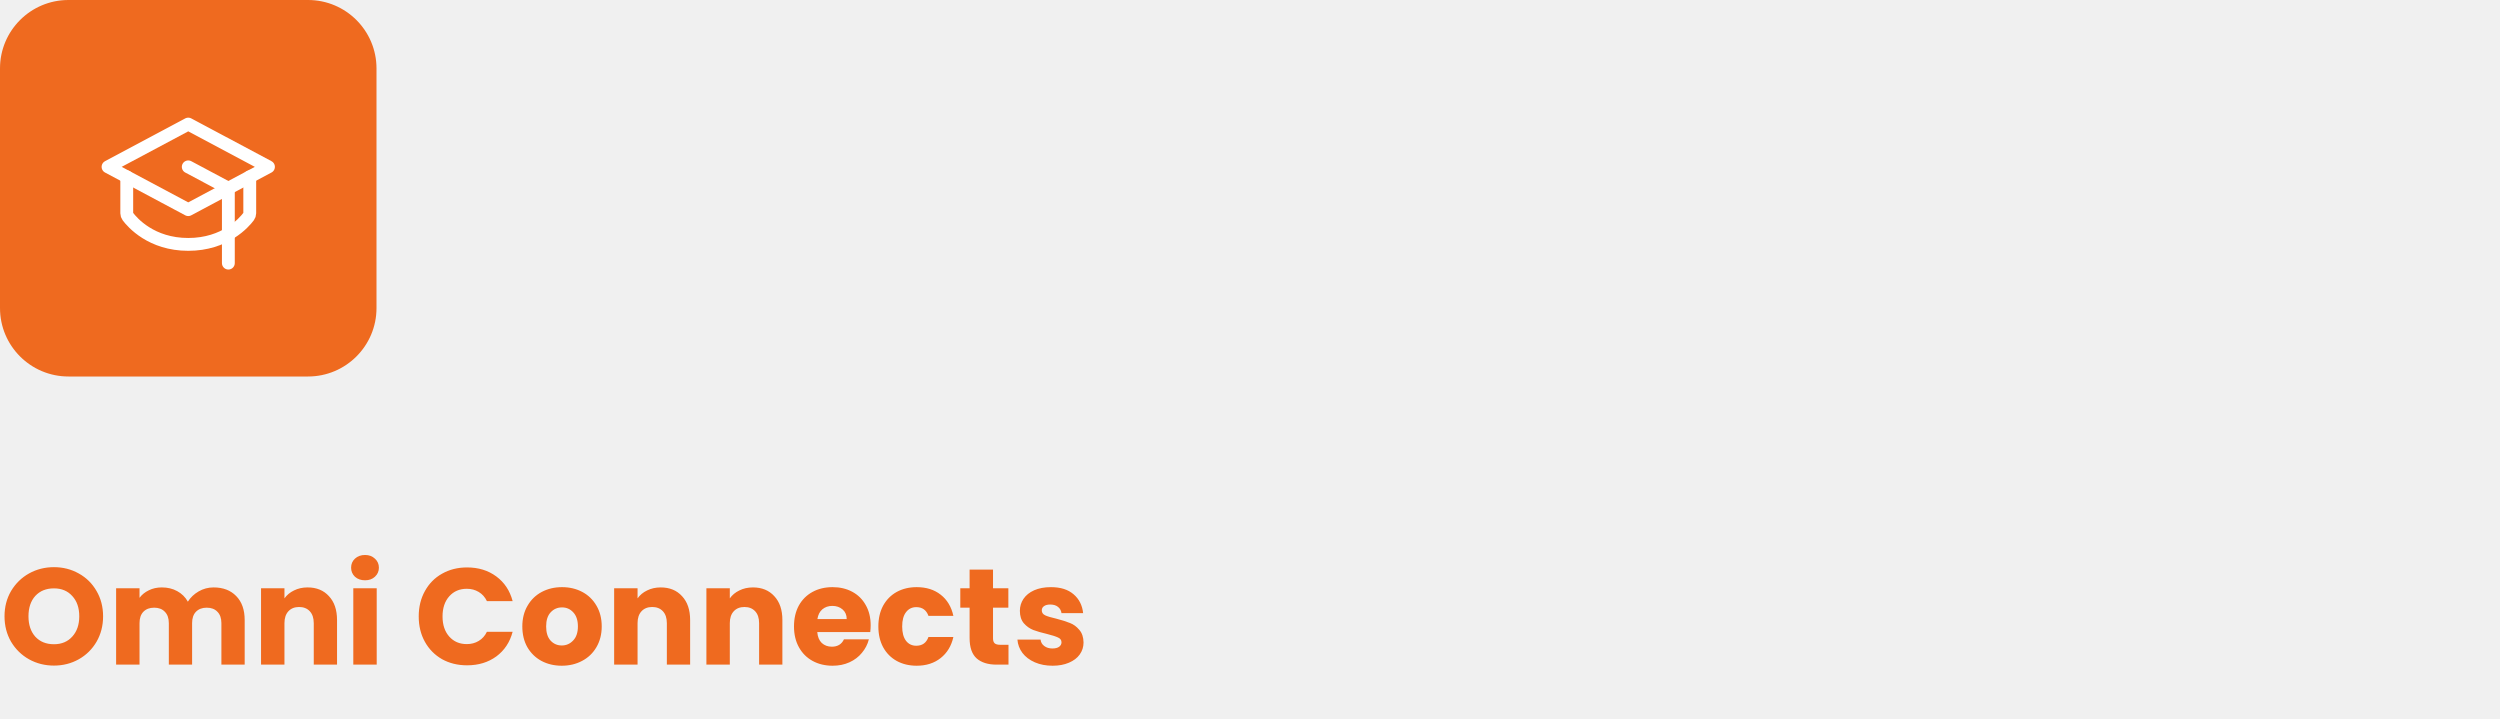
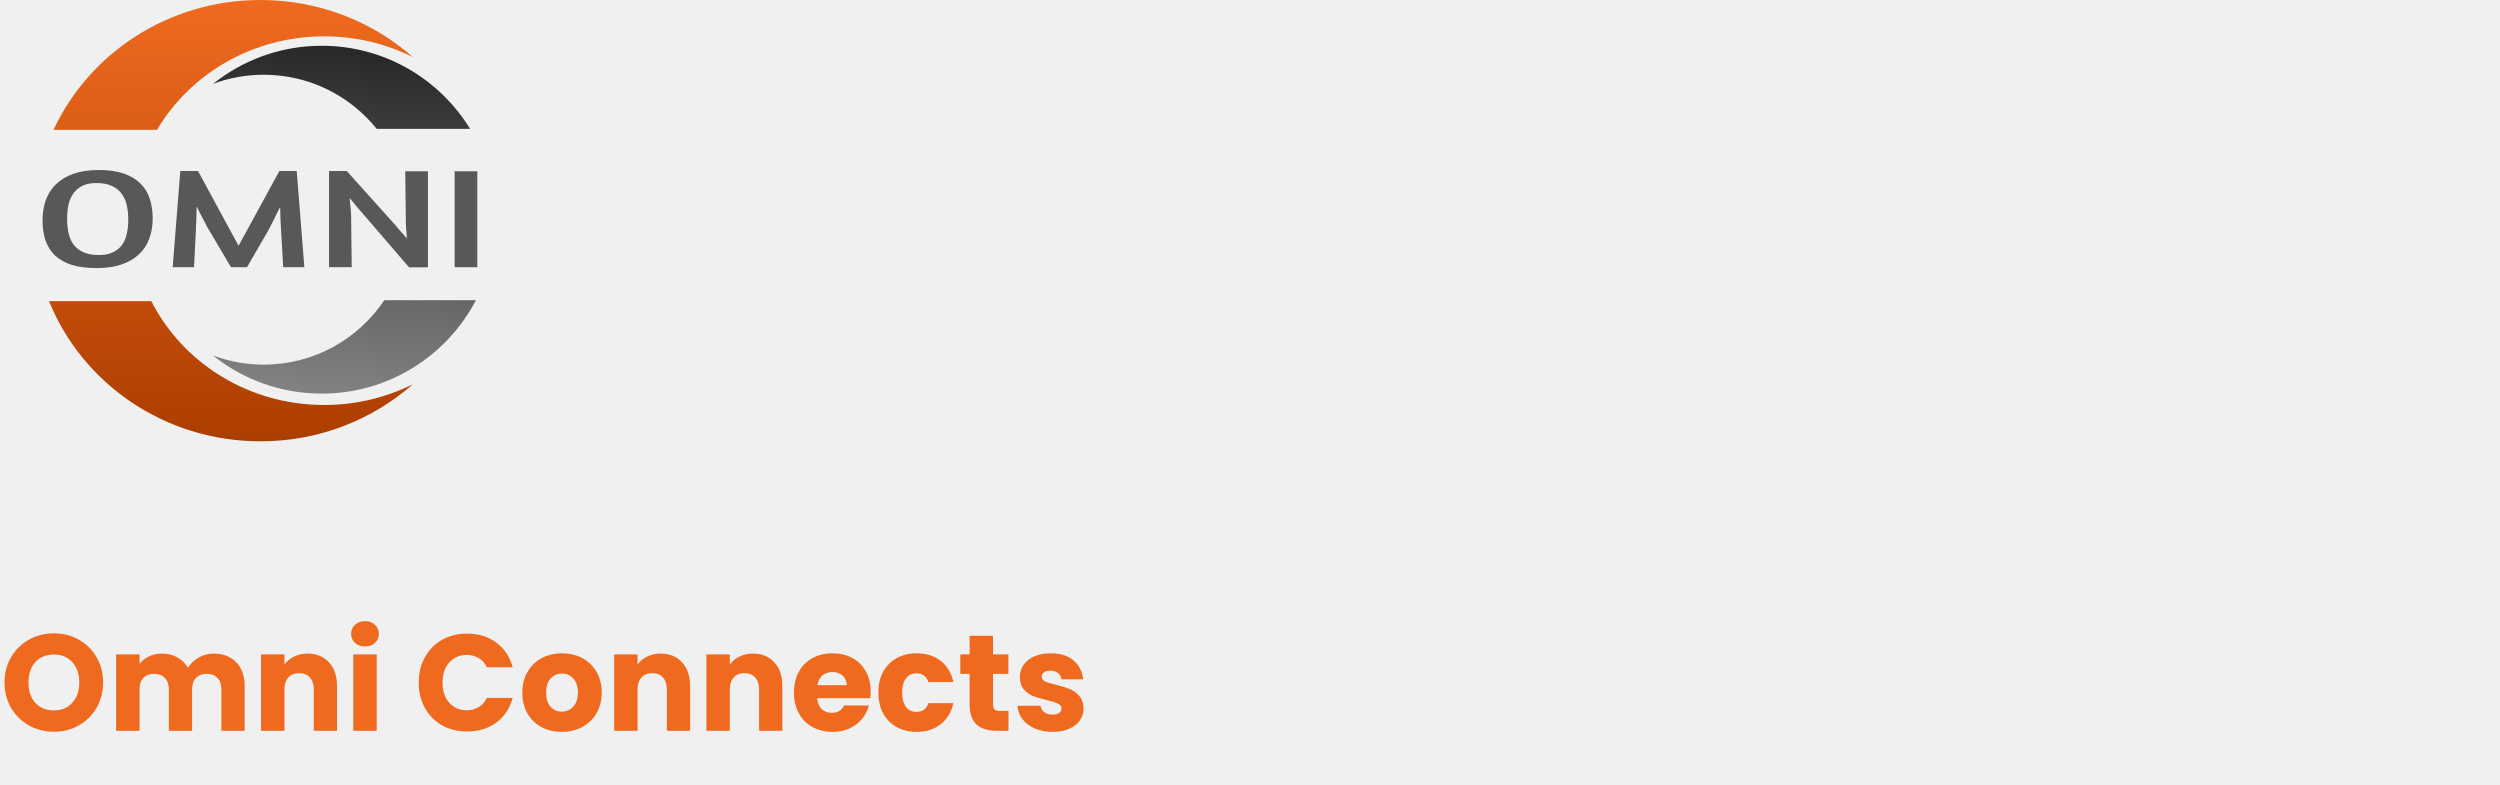
- <svg xmlns="http://www.w3.org/2000/svg" width="529" height="152" viewBox="0 0 529 152" fill="none">
-   <path d="M11.414 140.839C9.502 140.839 7.745 140.395 6.142 139.507C4.558 138.618 3.293 137.382 2.347 135.799C1.42 134.196 0.956 132.399 0.956 130.41C0.956 128.421 1.42 126.634 2.347 125.051C3.293 123.467 4.558 122.231 6.142 121.343C7.745 120.454 9.502 120.01 11.414 120.01C13.326 120.01 15.074 120.454 16.658 121.343C18.261 122.231 19.516 123.467 20.424 125.051C21.351 126.634 21.814 128.421 21.814 130.41C21.814 132.399 21.351 134.196 20.424 135.799C19.497 137.382 18.241 138.618 16.658 139.507C15.074 140.395 13.326 140.839 11.414 140.839ZM11.414 136.32C13.036 136.32 14.33 135.779 15.296 134.698C16.281 133.616 16.773 132.187 16.773 130.41C16.773 128.614 16.281 127.185 15.296 126.123C14.33 125.041 13.036 124.5 11.414 124.5C9.772 124.5 8.459 125.031 7.474 126.094C6.509 127.156 6.026 128.595 6.026 130.41C6.026 132.206 6.509 133.645 7.474 134.727C8.459 135.789 9.772 136.32 11.414 136.32ZM45.197 124.298C47.205 124.298 48.798 124.906 49.977 126.123C51.174 127.339 51.773 129.029 51.773 131.192V140.636H46.848V131.859C46.848 130.816 46.568 130.014 46.008 129.454C45.467 128.875 44.714 128.585 43.748 128.585C42.782 128.585 42.02 128.875 41.459 129.454C40.919 130.014 40.648 130.816 40.648 131.859V140.636H35.724V131.859C35.724 130.816 35.443 130.014 34.883 129.454C34.343 128.875 33.589 128.585 32.624 128.585C31.658 128.585 30.895 128.875 30.335 129.454C29.794 130.014 29.524 130.816 29.524 131.859V140.636H24.57V124.471H29.524V126.499C30.026 125.823 30.683 125.292 31.494 124.906C32.305 124.5 33.222 124.298 34.246 124.298C35.463 124.298 36.544 124.558 37.491 125.08C38.456 125.601 39.209 126.345 39.75 127.31C40.31 126.422 41.073 125.698 42.039 125.138C43.005 124.578 44.057 124.298 45.197 124.298ZM65.087 124.298C66.98 124.298 68.486 124.916 69.606 126.152C70.746 127.368 71.316 129.049 71.316 131.192V140.636H66.391V131.859C66.391 130.777 66.111 129.937 65.55 129.338C64.99 128.74 64.237 128.44 63.291 128.44C62.344 128.44 61.591 128.74 61.031 129.338C60.471 129.937 60.191 130.777 60.191 131.859V140.636H55.237V124.471H60.191V126.615C60.693 125.901 61.369 125.34 62.219 124.935C63.069 124.51 64.025 124.298 65.087 124.298ZM77.249 122.791C76.38 122.791 75.666 122.54 75.106 122.038C74.565 121.516 74.294 120.879 74.294 120.126C74.294 119.353 74.565 118.716 75.106 118.214C75.666 117.692 76.38 117.432 77.249 117.432C78.099 117.432 78.794 117.692 79.335 118.214C79.895 118.716 80.175 119.353 80.175 120.126C80.175 120.879 79.895 121.516 79.335 122.038C78.794 122.54 78.099 122.791 77.249 122.791ZM79.712 124.471V140.636H74.758V124.471H79.712ZM88.601 130.439C88.601 128.431 89.035 126.644 89.904 125.08C90.773 123.496 91.981 122.27 93.525 121.401C95.09 120.512 96.857 120.068 98.827 120.068C101.241 120.068 103.308 120.705 105.026 121.98C106.745 123.255 107.894 124.993 108.474 127.195H103.028C102.622 126.345 102.043 125.698 101.289 125.254C100.555 124.809 99.715 124.587 98.769 124.587C97.243 124.587 96.007 125.118 95.061 126.181C94.115 127.243 93.641 128.662 93.641 130.439C93.641 132.216 94.115 133.635 95.061 134.698C96.007 135.76 97.243 136.291 98.769 136.291C99.715 136.291 100.555 136.069 101.289 135.625C102.043 135.181 102.622 134.534 103.028 133.684H108.474C107.894 135.885 106.745 137.624 105.026 138.898C103.308 140.154 101.241 140.781 98.827 140.781C96.857 140.781 95.09 140.347 93.525 139.478C91.981 138.589 90.773 137.363 89.904 135.799C89.035 134.234 88.601 132.448 88.601 130.439ZM118.866 140.868C117.282 140.868 115.853 140.53 114.578 139.854C113.323 139.178 112.328 138.213 111.594 136.957C110.88 135.702 110.523 134.234 110.523 132.554C110.523 130.893 110.89 129.435 111.623 128.18C112.357 126.905 113.362 125.93 114.636 125.254C115.911 124.578 117.34 124.24 118.924 124.24C120.507 124.24 121.937 124.578 123.211 125.254C124.486 125.93 125.49 126.905 126.224 128.18C126.958 129.435 127.325 130.893 127.325 132.554C127.325 134.215 126.948 135.683 126.195 136.957C125.461 138.213 124.447 139.178 123.153 139.854C121.879 140.53 120.45 140.868 118.866 140.868ZM118.866 136.581C119.812 136.581 120.614 136.233 121.27 135.538C121.946 134.843 122.284 133.848 122.284 132.554C122.284 131.26 121.956 130.265 121.299 129.57C120.662 128.875 119.87 128.527 118.924 128.527C117.958 128.527 117.157 128.875 116.519 129.57C115.882 130.246 115.563 131.241 115.563 132.554C115.563 133.848 115.872 134.843 116.49 135.538C117.128 136.233 117.919 136.581 118.866 136.581ZM139.803 124.298C141.695 124.298 143.202 124.916 144.322 126.152C145.462 127.368 146.031 129.049 146.031 131.192V140.636H141.106V131.859C141.106 130.777 140.826 129.937 140.266 129.338C139.706 128.74 138.953 128.44 138.007 128.44C137.06 128.44 136.307 128.74 135.747 129.338C135.187 129.937 134.907 130.777 134.907 131.859V140.636H129.953V124.471H134.907V126.615C135.409 125.901 136.085 125.34 136.935 124.935C137.785 124.51 138.741 124.298 139.803 124.298ZM159.323 124.298C161.216 124.298 162.722 124.916 163.843 126.152C164.982 127.368 165.552 129.049 165.552 131.192V140.636H160.627V131.859C160.627 130.777 160.347 129.937 159.787 129.338C159.227 128.74 158.474 128.44 157.527 128.44C156.581 128.44 155.828 128.74 155.268 129.338C154.708 129.937 154.428 130.777 154.428 131.859V140.636H149.474V124.471H154.428V126.615C154.93 125.901 155.606 125.34 156.455 124.935C157.305 124.51 158.261 124.298 159.323 124.298ZM184.232 132.293C184.232 132.757 184.203 133.24 184.145 133.742H172.934C173.011 134.746 173.33 135.518 173.89 136.059C174.47 136.581 175.174 136.841 176.005 136.841C177.241 136.841 178.1 136.32 178.583 135.277H183.856C183.585 136.339 183.093 137.295 182.378 138.145C181.683 138.995 180.804 139.661 179.742 140.144C178.68 140.627 177.492 140.868 176.179 140.868C174.595 140.868 173.185 140.53 171.949 139.854C170.713 139.178 169.747 138.213 169.052 136.957C168.357 135.702 168.009 134.234 168.009 132.554C168.009 130.874 168.347 129.406 169.023 128.151C169.719 126.895 170.684 125.93 171.92 125.254C173.156 124.578 174.576 124.24 176.179 124.24C177.743 124.24 179.134 124.568 180.35 125.225C181.567 125.881 182.513 126.818 183.189 128.035C183.885 129.251 184.232 130.671 184.232 132.293ZM179.163 130.99C179.163 130.14 178.873 129.464 178.294 128.962C177.714 128.46 176.99 128.208 176.121 128.208C175.29 128.208 174.585 128.45 174.006 128.933C173.446 129.416 173.098 130.101 172.963 130.99H179.163ZM185.861 132.554C185.861 130.874 186.199 129.406 186.875 128.151C187.57 126.895 188.526 125.93 189.743 125.254C190.979 124.578 192.389 124.24 193.972 124.24C196 124.24 197.69 124.771 199.042 125.833C200.413 126.895 201.311 128.392 201.736 130.323H196.464C196.019 129.087 195.16 128.469 193.885 128.469C192.978 128.469 192.253 128.826 191.713 129.541C191.172 130.236 190.901 131.241 190.901 132.554C190.901 133.867 191.172 134.881 191.713 135.596C192.253 136.291 192.978 136.639 193.885 136.639C195.16 136.639 196.019 136.021 196.464 134.785H201.736C201.311 136.677 200.413 138.164 199.042 139.246C197.671 140.327 195.981 140.868 193.972 140.868C192.389 140.868 190.979 140.53 189.743 139.854C188.526 139.178 187.57 138.213 186.875 136.957C186.199 135.702 185.861 134.234 185.861 132.554ZM213.396 136.436V140.636H210.875C209.079 140.636 207.679 140.202 206.675 139.333C205.67 138.444 205.168 137.006 205.168 135.016V128.585H203.198V124.471H205.168V120.532H210.122V124.471H213.367V128.585H210.122V135.074C210.122 135.557 210.238 135.905 210.47 136.117C210.701 136.33 211.088 136.436 211.628 136.436H213.396ZM222.731 140.868C221.321 140.868 220.066 140.627 218.965 140.144C217.864 139.661 216.995 139.005 216.358 138.174C215.72 137.324 215.363 136.378 215.286 135.335H220.182C220.24 135.895 220.5 136.349 220.964 136.697C221.427 137.044 221.997 137.218 222.673 137.218C223.291 137.218 223.764 137.102 224.093 136.87C224.44 136.619 224.614 136.301 224.614 135.914C224.614 135.451 224.373 135.113 223.89 134.9C223.407 134.669 222.625 134.418 221.543 134.147C220.384 133.877 219.419 133.597 218.646 133.307C217.874 132.998 217.207 132.525 216.647 131.888C216.087 131.231 215.807 130.352 215.807 129.251C215.807 128.324 216.058 127.484 216.56 126.731C217.082 125.958 217.835 125.35 218.82 124.906C219.824 124.462 221.012 124.24 222.383 124.24C224.411 124.24 226.005 124.742 227.163 125.746C228.342 126.75 229.017 128.083 229.191 129.744H224.614C224.537 129.184 224.286 128.74 223.861 128.411C223.455 128.083 222.915 127.919 222.239 127.919C221.659 127.919 221.215 128.035 220.906 128.266C220.597 128.479 220.442 128.778 220.442 129.164C220.442 129.628 220.684 129.976 221.167 130.207C221.669 130.439 222.441 130.671 223.484 130.903C224.682 131.212 225.657 131.521 226.41 131.83C227.163 132.119 227.82 132.602 228.38 133.278C228.96 133.935 229.259 134.823 229.278 135.943C229.278 136.89 229.008 137.74 228.467 138.493C227.946 139.227 227.183 139.806 226.178 140.231C225.193 140.656 224.044 140.868 222.731 140.868Z" fill="#EF6A1F" />
-   <rect width="79.667" height="79.667" rx="14.485" fill="#EF6A1F" />
-   <path d="M22.859 35.307L39.833 26.254L56.808 35.307L39.833 44.36L22.859 35.307Z" stroke="white" stroke-width="2.716" stroke-linecap="round" stroke-linejoin="round" />
-   <path d="M48.321 55.676V39.833L39.833 35.307" stroke="white" stroke-width="2.716" stroke-linecap="round" stroke-linejoin="round" />
-   <path d="M52.847 37.415V45.138C52.846 45.378 52.767 45.612 52.621 45.803C51.673 47.076 47.656 51.715 39.833 51.715C32.011 51.715 27.994 47.076 27.046 45.803C26.9 45.612 26.821 45.378 26.82 45.138V37.415" stroke="white" stroke-width="2.716" stroke-linecap="round" stroke-linejoin="round" />
+ <svg xmlns="http://www.w3.org/2000/svg" width="529" height="166" viewBox="0 0 529 166" fill="none">
+   <path d="M11.414 154.839C9.502 154.839 7.745 154.395 6.142 153.507C4.558 152.618 3.293 151.382 2.347 149.799C1.42 148.196 0.956 146.399 0.956 144.41C0.956 142.421 1.42 140.634 2.347 139.051C3.293 137.467 4.558 136.231 6.142 135.343C7.745 134.454 9.502 134.01 11.414 134.01C13.326 134.01 15.074 134.454 16.658 135.343C18.261 136.231 19.516 137.467 20.424 139.051C21.351 140.634 21.814 142.421 21.814 144.41C21.814 146.399 21.351 148.196 20.424 149.799C19.497 151.382 18.241 152.618 16.658 153.507C15.074 154.395 13.326 154.839 11.414 154.839ZM11.414 150.32C13.036 150.32 14.33 149.779 15.296 148.698C16.281 147.616 16.773 146.187 16.773 144.41C16.773 142.614 16.281 141.185 15.296 140.123C14.33 139.041 13.036 138.5 11.414 138.5C9.772 138.5 8.459 139.031 7.474 140.094C6.509 141.156 6.026 142.595 6.026 144.41C6.026 146.206 6.509 147.645 7.474 148.727C8.459 149.789 9.772 150.32 11.414 150.32ZM45.197 138.298C47.205 138.298 48.798 138.906 49.977 140.123C51.174 141.339 51.773 143.029 51.773 145.192V154.636H46.848V145.859C46.848 144.816 46.568 144.014 46.008 143.454C45.467 142.875 44.714 142.585 43.748 142.585C42.782 142.585 42.02 142.875 41.459 143.454C40.919 144.014 40.648 144.816 40.648 145.859V154.636H35.724V145.859C35.724 144.816 35.443 144.014 34.883 143.454C34.343 142.875 33.589 142.585 32.624 142.585C31.658 142.585 30.895 142.875 30.335 143.454C29.794 144.014 29.524 144.816 29.524 145.859V154.636H24.57V138.471H29.524V140.499C30.026 139.823 30.683 139.292 31.494 138.906C32.305 138.5 33.222 138.298 34.246 138.298C35.463 138.298 36.544 138.558 37.491 139.08C38.456 139.601 39.209 140.345 39.75 141.31C40.31 140.422 41.073 139.698 42.039 139.138C43.005 138.578 44.057 138.298 45.197 138.298ZM65.087 138.298C66.98 138.298 68.486 138.916 69.606 140.152C70.746 141.368 71.316 143.049 71.316 145.192V154.636H66.391V145.859C66.391 144.777 66.111 143.937 65.55 143.338C64.99 142.74 64.237 142.44 63.291 142.44C62.344 142.44 61.591 142.74 61.031 143.338C60.471 143.937 60.191 144.777 60.191 145.859V154.636H55.237V138.471H60.191V140.615C60.693 139.901 61.369 139.34 62.219 138.935C63.069 138.51 64.025 138.298 65.087 138.298ZM77.249 136.791C76.38 136.791 75.666 136.54 75.106 136.038C74.565 135.516 74.294 134.879 74.294 134.126C74.294 133.353 74.565 132.716 75.106 132.214C75.666 131.692 76.38 131.432 77.249 131.432C78.099 131.432 78.794 131.692 79.335 132.214C79.895 132.716 80.175 133.353 80.175 134.126C80.175 134.879 79.895 135.516 79.335 136.038C78.794 136.54 78.099 136.791 77.249 136.791ZM79.712 138.471V154.636H74.758V138.471H79.712ZM88.601 144.439C88.601 142.431 89.035 140.644 89.904 139.08C90.773 137.496 91.981 136.27 93.525 135.401C95.09 134.512 96.857 134.068 98.827 134.068C101.241 134.068 103.308 134.705 105.026 135.98C106.745 137.255 107.894 138.993 108.474 141.195H103.028C102.622 140.345 102.043 139.698 101.289 139.254C100.555 138.809 99.715 138.587 98.769 138.587C97.243 138.587 96.007 139.118 95.061 140.181C94.115 141.243 93.641 142.662 93.641 144.439C93.641 146.216 94.115 147.635 95.061 148.698C96.007 149.76 97.243 150.291 98.769 150.291C99.715 150.291 100.555 150.069 101.289 149.625C102.043 149.181 102.622 148.534 103.028 147.684H108.474C107.894 149.885 106.745 151.624 105.026 152.898C103.308 154.154 101.241 154.781 98.827 154.781C96.857 154.781 95.09 154.347 93.525 153.478C91.981 152.589 90.773 151.363 89.904 149.799C89.035 148.234 88.601 146.448 88.601 144.439ZM118.866 154.868C117.282 154.868 115.853 154.53 114.578 153.854C113.323 153.178 112.328 152.213 111.594 150.957C110.88 149.702 110.523 148.234 110.523 146.554C110.523 144.893 110.89 143.435 111.623 142.18C112.357 140.905 113.362 139.93 114.636 139.254C115.911 138.578 117.34 138.24 118.924 138.24C120.507 138.24 121.937 138.578 123.211 139.254C124.486 139.93 125.49 140.905 126.224 142.18C126.958 143.435 127.325 144.893 127.325 146.554C127.325 148.215 126.948 149.683 126.195 150.957C125.461 152.213 124.447 153.178 123.153 153.854C121.879 154.53 120.45 154.868 118.866 154.868ZM118.866 150.581C119.812 150.581 120.614 150.233 121.27 149.538C121.946 148.843 122.284 147.848 122.284 146.554C122.284 145.26 121.956 144.265 121.299 143.57C120.662 142.875 119.87 142.527 118.924 142.527C117.958 142.527 117.157 142.875 116.519 143.57C115.882 144.246 115.563 145.241 115.563 146.554C115.563 147.848 115.872 148.843 116.49 149.538C117.128 150.233 117.919 150.581 118.866 150.581ZM139.803 138.298C141.695 138.298 143.202 138.916 144.322 140.152C145.462 141.368 146.031 143.049 146.031 145.192V154.636H141.106V145.859C141.106 144.777 140.826 143.937 140.266 143.338C139.706 142.74 138.953 142.44 138.007 142.44C137.06 142.44 136.307 142.74 135.747 143.338C135.187 143.937 134.907 144.777 134.907 145.859V154.636H129.953V138.471H134.907V140.615C135.409 139.901 136.085 139.34 136.935 138.935C137.785 138.51 138.741 138.298 139.803 138.298ZM159.323 138.298C161.216 138.298 162.722 138.916 163.843 140.152C164.982 141.368 165.552 143.049 165.552 145.192V154.636H160.627V145.859C160.627 144.777 160.347 143.937 159.787 143.338C159.227 142.74 158.474 142.44 157.527 142.44C156.581 142.44 155.828 142.74 155.268 143.338C154.708 143.937 154.428 144.777 154.428 145.859V154.636H149.474V138.471H154.428V140.615C154.93 139.901 155.606 139.34 156.455 138.935C157.305 138.51 158.261 138.298 159.323 138.298ZM184.232 146.293C184.232 146.757 184.203 147.24 184.145 147.742H172.934C173.011 148.746 173.33 149.518 173.89 150.059C174.47 150.581 175.174 150.841 176.005 150.841C177.241 150.841 178.1 150.32 178.583 149.277H183.856C183.585 150.339 183.093 151.295 182.378 152.145C181.683 152.995 180.804 153.661 179.742 154.144C178.68 154.627 177.492 154.868 176.179 154.868C174.595 154.868 173.185 154.53 171.949 153.854C170.713 153.178 169.747 152.213 169.052 150.957C168.357 149.702 168.009 148.234 168.009 146.554C168.009 144.874 168.347 143.406 169.023 142.151C169.719 140.895 170.684 139.93 171.92 139.254C173.156 138.578 174.576 138.24 176.179 138.24C177.743 138.24 179.134 138.568 180.35 139.225C181.567 139.881 182.513 140.818 183.189 142.035C183.885 143.251 184.232 144.671 184.232 146.293ZM179.163 144.99C179.163 144.14 178.873 143.464 178.294 142.962C177.714 142.46 176.99 142.208 176.121 142.208C175.29 142.208 174.585 142.45 174.006 142.933C173.446 143.416 173.098 144.101 172.963 144.99H179.163ZM185.861 146.554C185.861 144.874 186.199 143.406 186.875 142.151C187.57 140.895 188.526 139.93 189.743 139.254C190.979 138.578 192.389 138.24 193.972 138.24C196 138.24 197.69 138.771 199.042 139.833C200.413 140.895 201.311 142.392 201.736 144.323H196.464C196.019 143.087 195.16 142.469 193.885 142.469C192.978 142.469 192.253 142.826 191.713 143.541C191.172 144.236 190.901 145.241 190.901 146.554C190.901 147.867 191.172 148.881 191.713 149.596C192.253 150.291 192.978 150.639 193.885 150.639C195.16 150.639 196.019 150.021 196.464 148.785H201.736C201.311 150.677 200.413 152.164 199.042 153.246C197.671 154.327 195.981 154.868 193.972 154.868C192.389 154.868 190.979 154.53 189.743 153.854C188.526 153.178 187.57 152.213 186.875 150.957C186.199 149.702 185.861 148.234 185.861 146.554ZM213.396 150.436V154.636H210.875C209.079 154.636 207.679 154.202 206.675 153.333C205.67 152.444 205.168 151.006 205.168 149.016V142.585H203.198V138.471H205.168V134.532H210.122V138.471H213.367V142.585H210.122V149.074C210.122 149.557 210.238 149.905 210.47 150.117C210.701 150.33 211.088 150.436 211.628 150.436H213.396ZM222.731 154.868C221.321 154.868 220.066 154.627 218.965 154.144C217.864 153.661 216.995 153.005 216.358 152.174C215.72 151.324 215.363 150.378 215.286 149.335H220.182C220.24 149.895 220.5 150.349 220.964 150.697C221.427 151.044 221.997 151.218 222.673 151.218C223.291 151.218 223.764 151.102 224.093 150.87C224.44 150.619 224.614 150.301 224.614 149.914C224.614 149.451 224.373 149.113 223.89 148.9C223.407 148.669 222.625 148.418 221.543 148.147C220.384 147.877 219.419 147.597 218.646 147.307C217.874 146.998 217.207 146.525 216.647 145.888C216.087 145.231 215.807 144.352 215.807 143.251C215.807 142.324 216.058 141.484 216.56 140.731C217.082 139.958 217.835 139.35 218.82 138.906C219.824 138.462 221.012 138.24 222.383 138.24C224.411 138.24 226.005 138.742 227.163 139.746C228.342 140.75 229.017 142.083 229.191 143.744H224.614C224.537 143.184 224.286 142.74 223.861 142.411C223.455 142.083 222.915 141.919 222.239 141.919C221.659 141.919 221.215 142.035 220.906 142.266C220.597 142.479 220.442 142.778 220.442 143.164C220.442 143.628 220.684 143.976 221.167 144.207C221.669 144.439 222.441 144.671 223.484 144.903C224.682 145.212 225.657 145.521 226.41 145.83C227.163 146.119 227.82 146.602 228.38 147.278C228.96 147.935 229.259 148.823 229.278 149.943C229.278 150.89 229.008 151.74 228.467 152.493C227.946 153.227 227.183 153.806 226.178 154.231C225.193 154.656 224.044 154.868 222.731 154.868Z" fill="#EF6A1F" />
+   <path fill-rule="evenodd" clip-rule="evenodd" d="M55.809 77.156C52.038 77.156 48.426 76.476 45.09 75.231C51.388 80.275 59.38 83.291 68.077 83.291C82.259 83.291 94.567 75.27 100.713 63.517H81.32C75.819 71.741 66.446 77.156 55.809 77.156ZM79.707 27.262C74.085 20.282 65.469 15.816 55.809 15.816C52.039 15.816 48.429 16.496 45.093 17.74C51.391 12.698 59.382 9.683 68.077 9.683C81.357 9.683 92.995 16.716 99.467 27.262H79.707Z" fill="url(#paint0_linear_317_761)" />
+   <path fill-rule="evenodd" clip-rule="evenodd" d="M68.604 7.691C75.376 7.691 81.76 9.28 87.376 12.09C78.85 4.577 67.535 0 55.121 0C35.642 0 18.87 11.269 11.331 27.465H33.23C40.218 15.657 53.441 7.691 68.604 7.691ZM32.023 63.72H10.377C17.378 81.086 34.772 93.383 55.121 93.383C67.533 93.383 78.845 88.808 87.37 81.298C81.757 84.106 75.374 85.694 68.604 85.694C52.517 85.694 38.613 76.728 32.023 63.72Z" fill="url(#paint1_linear_317_761)" />
+   <path d="M20.935 35.971C22.951 35.971 24.671 36.211 26.096 36.69C27.521 37.17 28.69 37.85 29.604 38.73C30.545 39.609 31.23 40.689 31.66 41.968C32.09 43.228 32.306 44.647 32.306 46.227C32.306 47.786 32.064 49.215 31.58 50.515C31.123 51.794 30.397 52.894 29.402 53.814C28.435 54.733 27.198 55.453 25.693 55.973C24.214 56.473 22.454 56.723 20.411 56.723C18.395 56.723 16.661 56.503 15.209 56.063C13.785 55.603 12.602 54.943 11.661 54.084C10.747 53.204 10.075 52.144 9.645 50.905C9.215 49.665 9 48.246 9 46.647C9 45.087 9.228 43.658 9.685 42.358C10.169 41.039 10.895 39.909 11.863 38.969C12.857 38.01 14.107 37.27 15.613 36.75C17.118 36.231 18.892 35.971 20.935 35.971ZM20.37 38.73C19.188 38.73 18.207 38.929 17.427 39.329C16.648 39.709 16.016 40.239 15.532 40.919C15.048 41.599 14.699 42.398 14.484 43.318C14.296 44.237 14.201 45.237 14.201 46.317C14.201 47.336 14.296 48.306 14.484 49.225C14.672 50.145 15.008 50.955 15.492 51.655C16.002 52.354 16.688 52.914 17.548 53.334C18.435 53.754 19.578 53.964 20.975 53.964C22.131 53.964 23.099 53.774 23.878 53.394C24.685 53.014 25.33 52.494 25.814 51.834C26.298 51.175 26.634 50.395 26.822 49.495C27.037 48.576 27.144 47.586 27.144 46.527C27.144 45.507 27.05 44.527 26.862 43.588C26.674 42.648 26.325 41.818 25.814 41.099C25.33 40.379 24.645 39.809 23.757 39.389C22.897 38.95 21.768 38.73 20.37 38.73Z" fill="#585858" />
+   <path d="M52.263 56.543H48.876L44.32 48.836C44.185 48.616 44.011 48.316 43.796 47.936C43.608 47.556 43.392 47.136 43.151 46.676C42.909 46.217 42.653 45.737 42.384 45.237C42.116 44.717 41.86 44.197 41.618 43.678C41.618 44.197 41.605 44.717 41.578 45.237C41.578 45.737 41.565 46.217 41.538 46.676C41.511 47.116 41.484 47.516 41.457 47.876C41.457 48.216 41.457 48.486 41.457 48.686L41.054 56.543H36.538L38.151 36.181H41.901L48.795 48.896C49.037 49.355 49.306 49.855 49.602 50.395C49.925 50.935 50.22 51.465 50.489 51.984C50.758 51.465 51.04 50.945 51.336 50.425C51.631 49.885 51.914 49.376 52.182 48.896L59.118 36.181H62.787L64.4 56.543H59.924L59.48 48.776C59.454 48.276 59.413 47.566 59.359 46.647C59.333 45.707 59.306 44.757 59.279 43.798C59.037 44.297 58.782 44.797 58.513 45.297C58.271 45.797 58.042 46.267 57.827 46.706C57.612 47.146 57.411 47.546 57.222 47.906C57.034 48.266 56.886 48.546 56.779 48.746L52.263 56.543Z" fill="#585858" />
+   <path d="M85.751 36.241H90.55V56.573H86.558L77.365 45.897C76.854 45.317 76.29 44.667 75.671 43.948C75.08 43.208 74.515 42.528 73.978 41.908C74.058 42.548 74.126 43.218 74.179 43.918C74.26 44.617 74.3 45.287 74.3 45.927L74.421 56.543H69.623V36.181H73.373L82.848 46.736C83.386 47.316 83.924 47.936 84.461 48.596C85.026 49.236 85.577 49.855 86.114 50.455C86.061 49.815 86.007 49.175 85.953 48.536C85.899 47.876 85.872 47.316 85.872 46.856L85.751 36.241Z" fill="#585858" />
+   <path d="M96.202 36.241H101V56.543H96.202V36.241Z" fill="#585858" />
+   <defs>
+     <linearGradient id="paint0_linear_317_761" x1="76.404" y1="107.886" x2="85.544" y2="7.005" gradientUnits="userSpaceOnUse">
+       <stop stop-color="#9F9F9F" />
+       <stop offset="1" stop-color="#232323" />
+     </linearGradient>
+     <linearGradient id="paint1_linear_317_761" x1="48.876" y1="0" x2="48.876" y2="93.383" gradientUnits="userSpaceOnUse">
+       <stop stop-color="#EF6A1F" />
+       <stop offset="1" stop-color="#AC3E00" />
+     </linearGradient>
+   </defs>
</svg>
